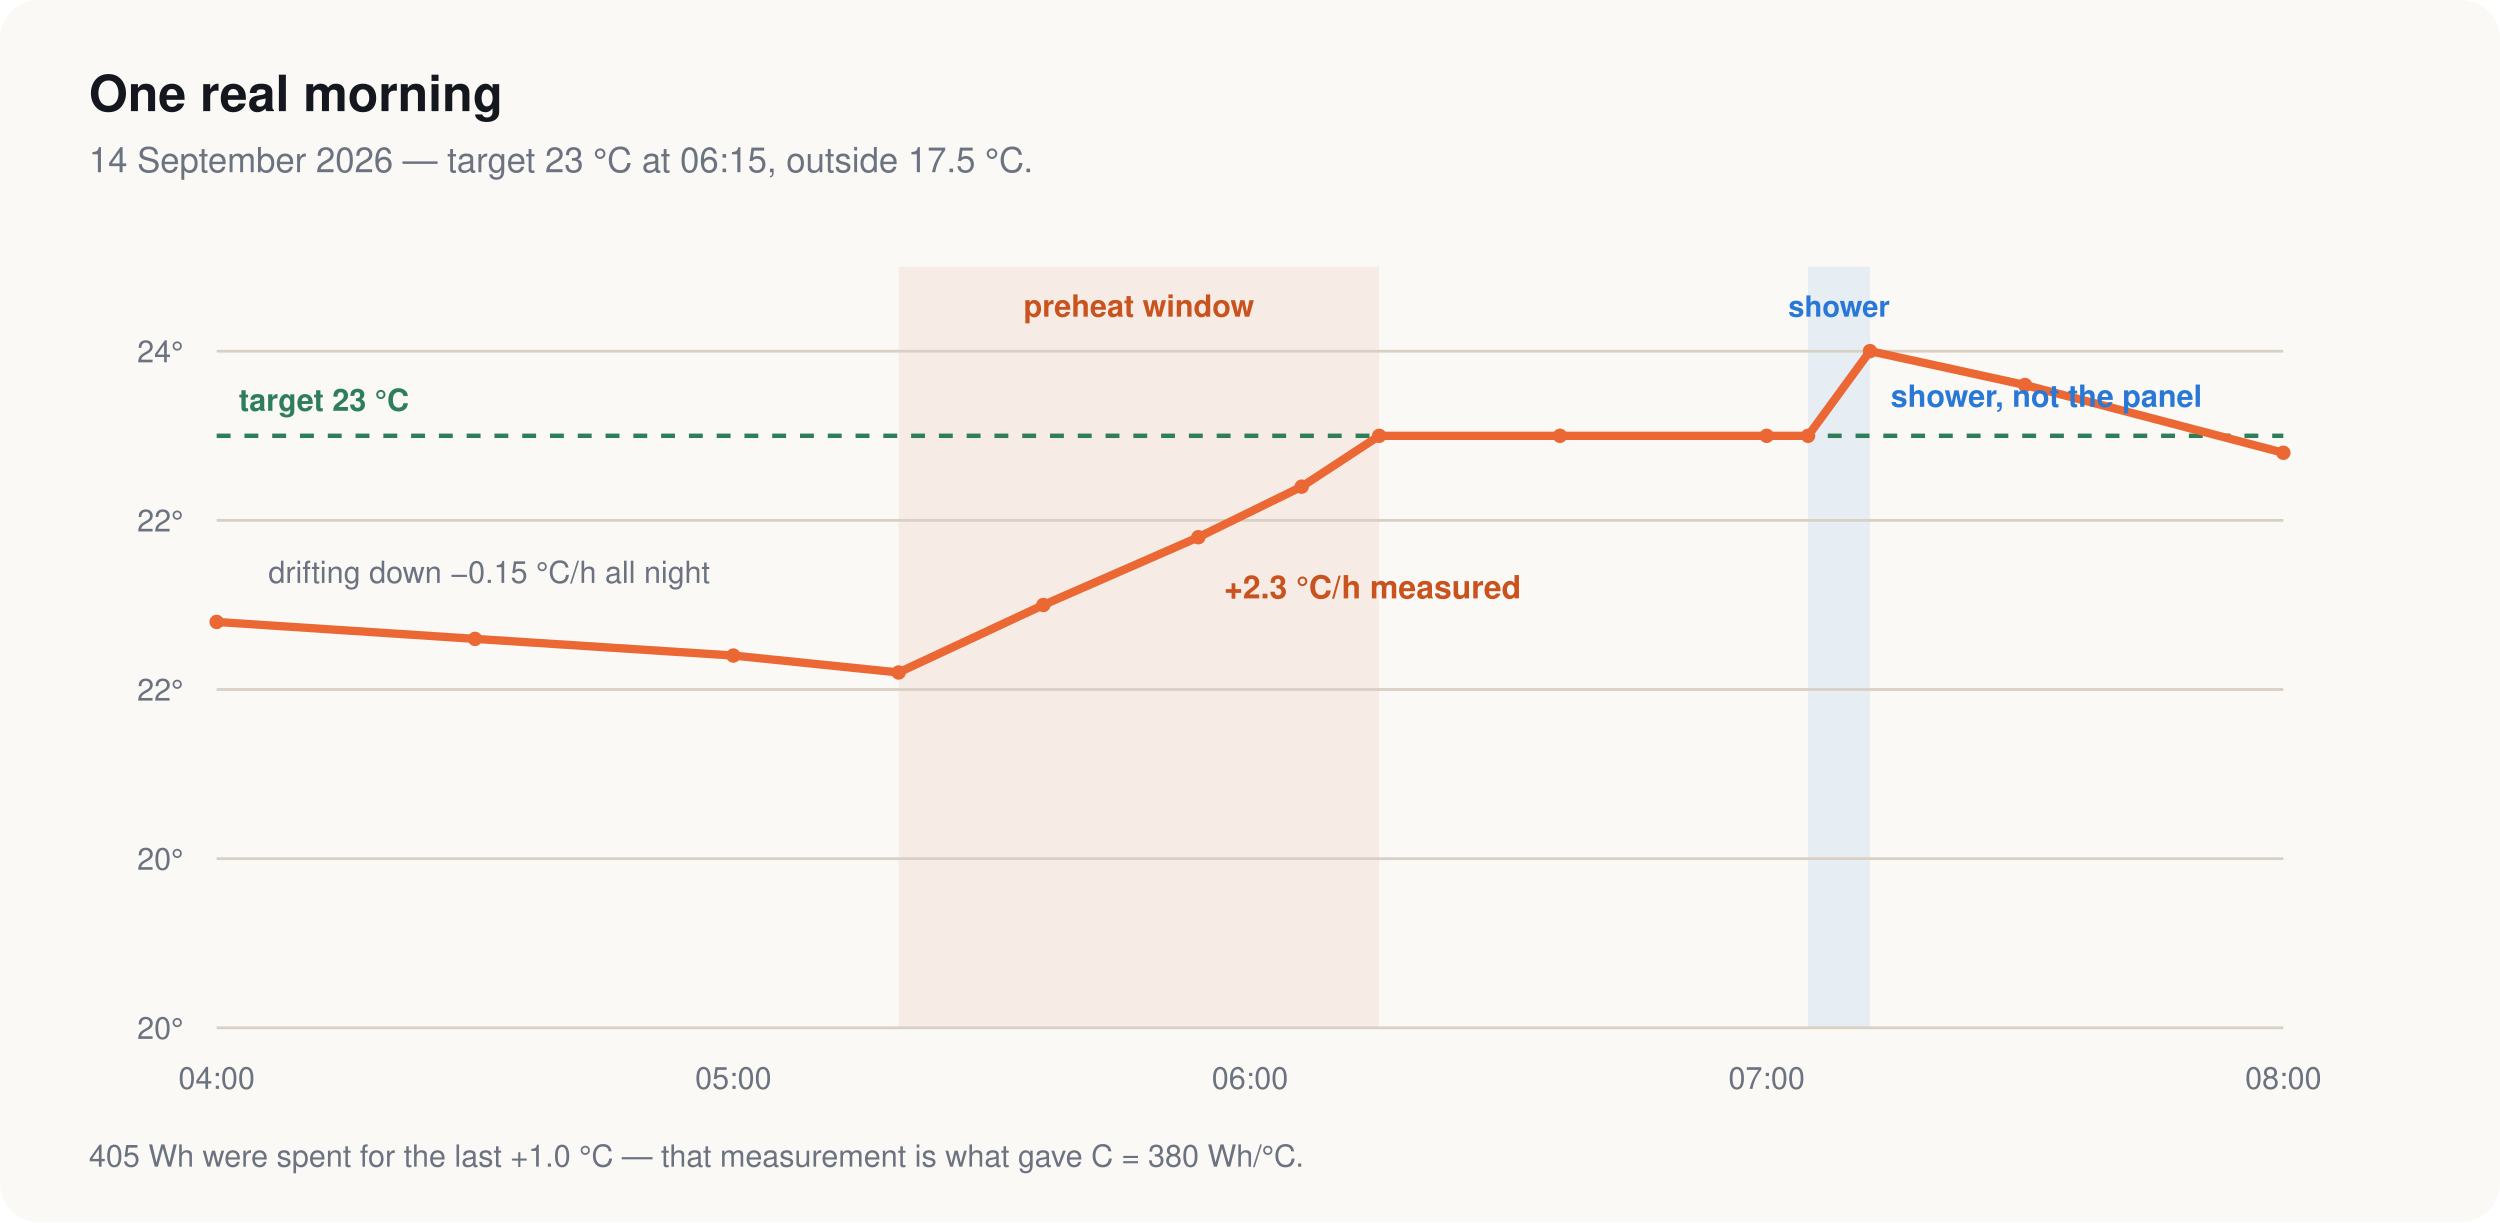
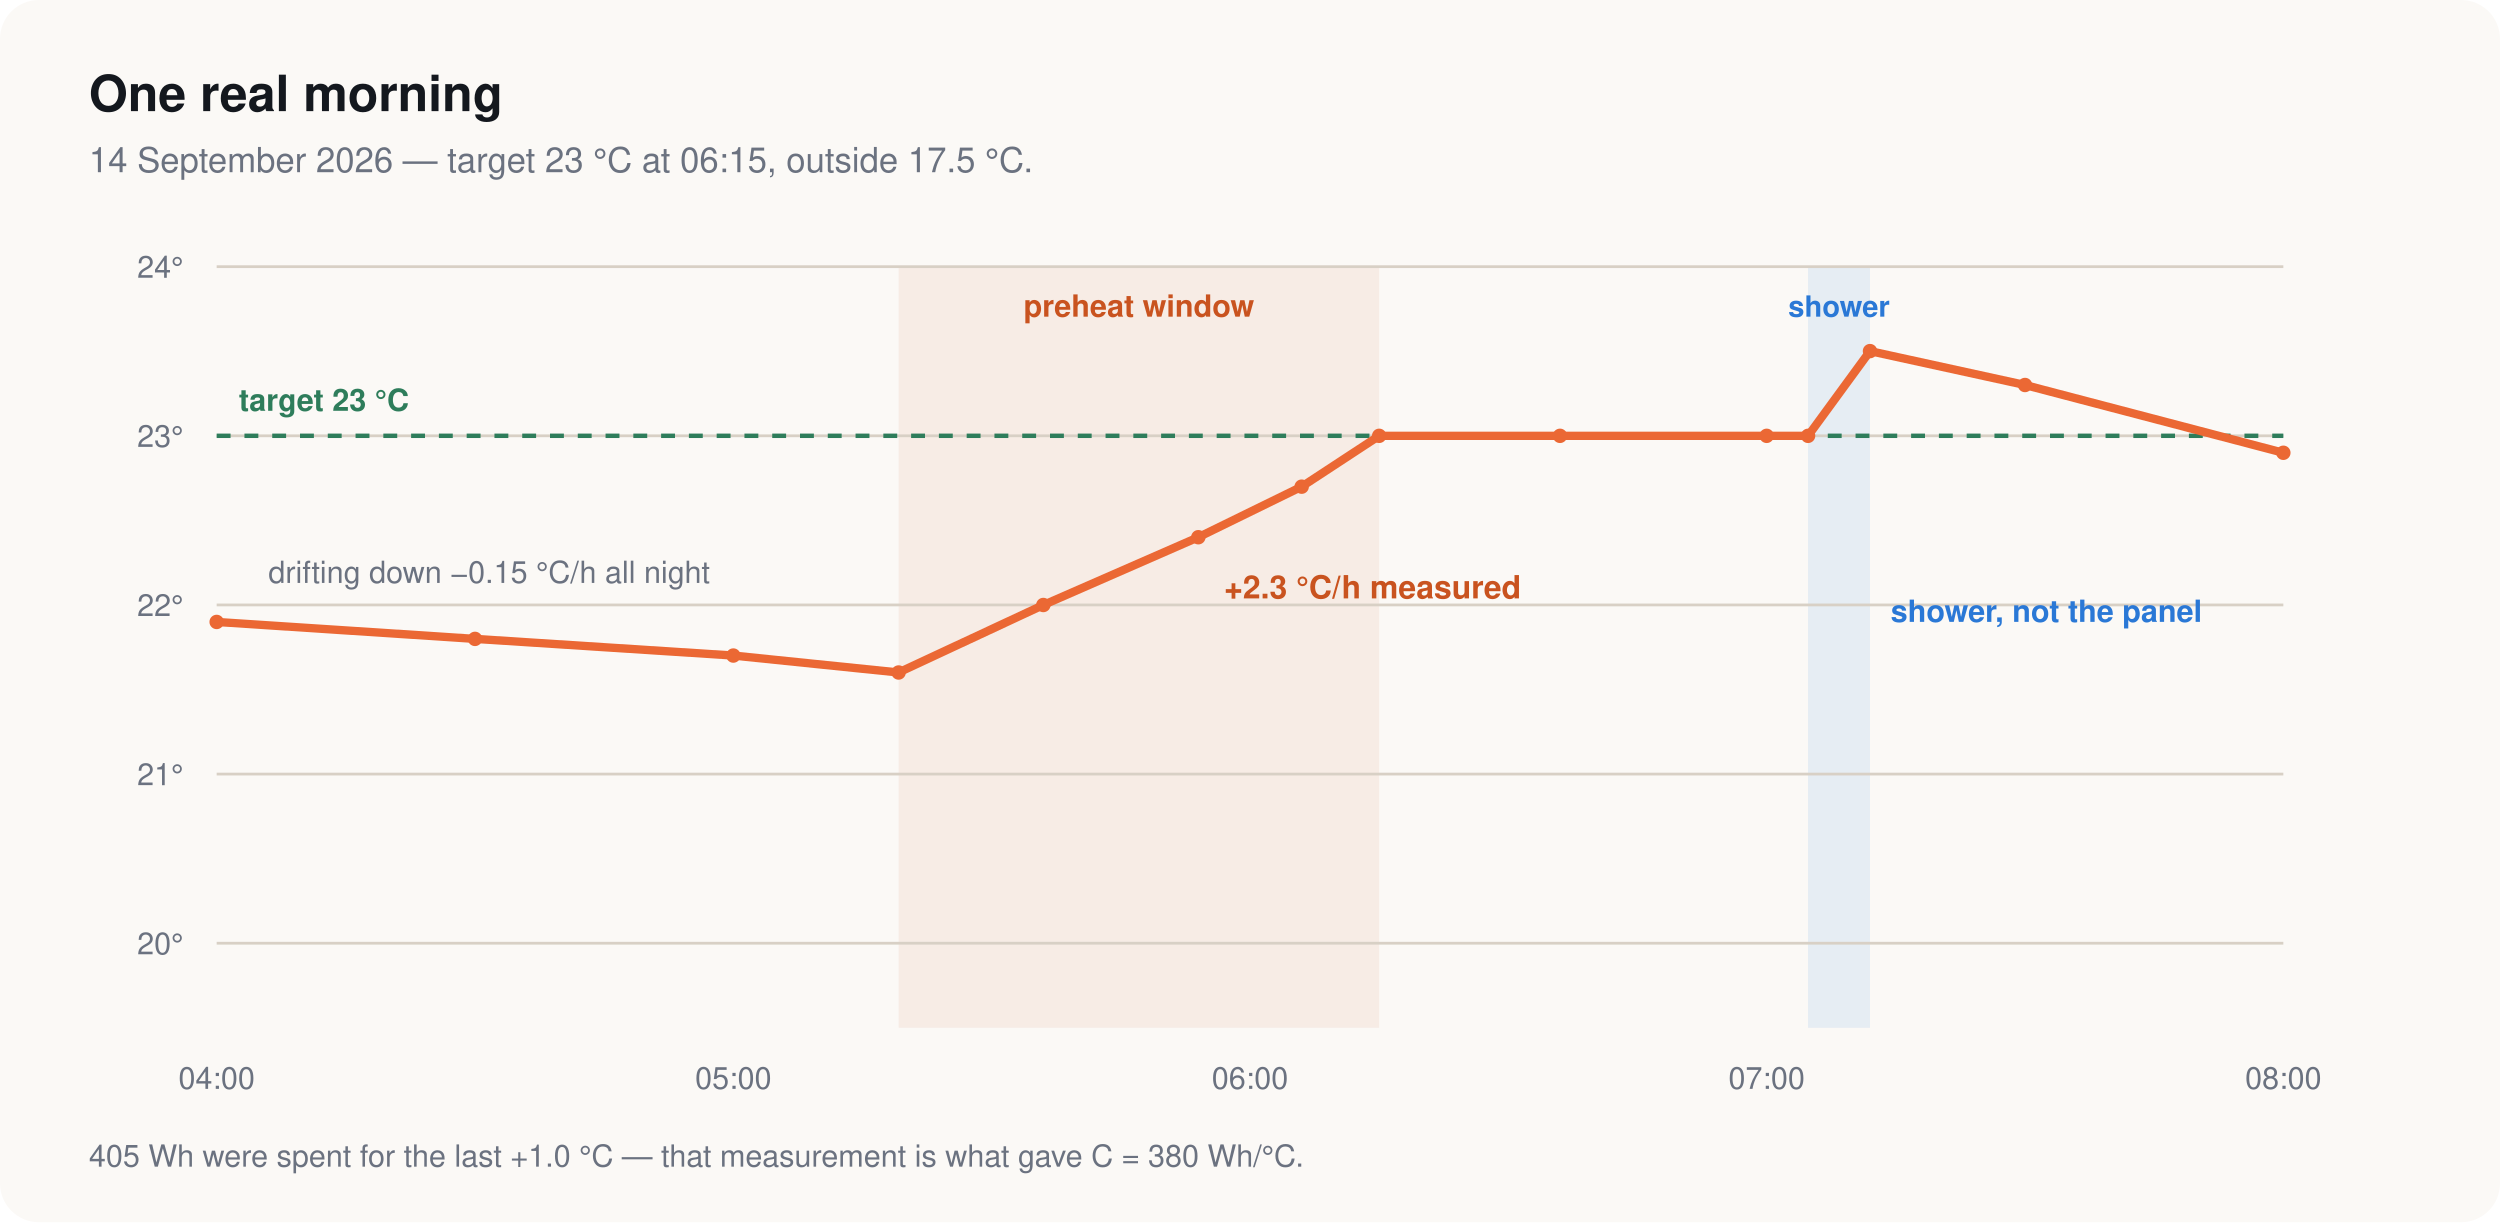
<svg xmlns="http://www.w3.org/2000/svg" width="900" height="440" viewBox="0 0 900 440" role="img" aria-label="Measured night">
  <rect width="900" height="440" rx="14" fill="#fbf9f6" />
  <defs>
    <marker id="a" viewBox="0 0 10 10" refX="9" refY="5" markerWidth="6" markerHeight="6" orient="auto-start-reverse">
      <path d="M 0 0 L 10 5 L 0 10 z" fill="#6b7280" />
    </marker>
  </defs>
  <text x="32" y="40" font-family="-apple-system, BlinkMacSystemFont, 'Segoe UI', Helvetica, Arial, sans-serif" font-size="18" fill="#14181e" text-anchor="start" font-weight="700" opacity="1.0">One real morning</text>
  <text x="32" y="62" font-family="-apple-system, BlinkMacSystemFont, 'Segoe UI', Helvetica, Arial, sans-serif" font-size="12.5" fill="#6b7280" text-anchor="start" font-weight="400" opacity="1.0">14 September 2026 — target 23 °C at 06:15, outside 17.5 °C.</text>
  <rect x="323.52" y="96" width="172.98" height="274" fill="#c9531f" opacity="0.08" />
  <text x="410.01" y="114" font-family="-apple-system, BlinkMacSystemFont, 'Segoe UI', Helvetica, Arial, sans-serif" font-size="11" fill="#c9531f" text-anchor="middle" font-weight="700" opacity="1.0">preheat window</text>
  <rect x="650.88" y="96" width="22.32" height="274" fill="#2a78d6" opacity="0.10" />
  <text x="662.04" y="114" font-family="-apple-system, BlinkMacSystemFont, 'Segoe UI', Helvetica, Arial, sans-serif" font-size="10.5" fill="#2a78d6" text-anchor="middle" font-weight="700" opacity="1.0">shower</text>
-   <line x1="78" y1="370.0" x2="822" y2="370.0" stroke="#d8d0c5" stroke-width="1" />
-   <text x="66" y="374.0" font-family="-apple-system, BlinkMacSystemFont, 'Segoe UI', Helvetica, Arial, sans-serif" font-size="11" fill="#6b7280" text-anchor="end" font-weight="400" opacity="1.0">20°</text>
-   <line x1="78" y1="309.111" x2="822" y2="309.111" stroke="#d8d0c5" stroke-width="1" />
-   <text x="66" y="313.111" font-family="-apple-system, BlinkMacSystemFont, 'Segoe UI', Helvetica, Arial, sans-serif" font-size="11" fill="#6b7280" text-anchor="end" font-weight="400" opacity="1.0">20°</text>
-   <line x1="78" y1="248.222" x2="822" y2="248.222" stroke="#d8d0c5" stroke-width="1" />
-   <text x="66" y="252.222" font-family="-apple-system, BlinkMacSystemFont, 'Segoe UI', Helvetica, Arial, sans-serif" font-size="11" fill="#6b7280" text-anchor="end" font-weight="400" opacity="1.0">22°</text>
-   <line x1="78" y1="187.333" x2="822" y2="187.333" stroke="#d8d0c5" stroke-width="1" />
-   <text x="66" y="191.333" font-family="-apple-system, BlinkMacSystemFont, 'Segoe UI', Helvetica, Arial, sans-serif" font-size="11" fill="#6b7280" text-anchor="end" font-weight="400" opacity="1.0">22°</text>
-   <line x1="78" y1="126.444" x2="822" y2="126.444" stroke="#d8d0c5" stroke-width="1" />
-   <text x="66" y="130.444" font-family="-apple-system, BlinkMacSystemFont, 'Segoe UI', Helvetica, Arial, sans-serif" font-size="11" fill="#6b7280" text-anchor="end" font-weight="400" opacity="1.0">24°</text>
+   <line x1="78" y1="339.556" x2="822" y2="339.556" stroke="#d8d0c5" stroke-width="1" />
+   <text x="66" y="343.556" font-family="-apple-system, BlinkMacSystemFont, 'Segoe UI', Helvetica, Arial, sans-serif" font-size="11" fill="#6b7280" text-anchor="end" font-weight="400" opacity="1.0">20°</text>
+   <line x1="78" y1="278.667" x2="822" y2="278.667" stroke="#d8d0c5" stroke-width="1" />
+   <text x="66" y="282.667" font-family="-apple-system, BlinkMacSystemFont, 'Segoe UI', Helvetica, Arial, sans-serif" font-size="11" fill="#6b7280" text-anchor="end" font-weight="400" opacity="1.0">21°</text>
+   <line x1="78" y1="217.778" x2="822" y2="217.778" stroke="#d8d0c5" stroke-width="1" />
+   <text x="66" y="221.778" font-family="-apple-system, BlinkMacSystemFont, 'Segoe UI', Helvetica, Arial, sans-serif" font-size="11" fill="#6b7280" text-anchor="end" font-weight="400" opacity="1.0">22°</text>
+   <line x1="78" y1="156.889" x2="822" y2="156.889" stroke="#d8d0c5" stroke-width="1" />
+   <text x="66" y="160.889" font-family="-apple-system, BlinkMacSystemFont, 'Segoe UI', Helvetica, Arial, sans-serif" font-size="11" fill="#6b7280" text-anchor="end" font-weight="400" opacity="1.0">23°</text>
+   <line x1="78" y1="96.0" x2="822" y2="96.0" stroke="#d8d0c5" stroke-width="1" />
+   <text x="66" y="100.0" font-family="-apple-system, BlinkMacSystemFont, 'Segoe UI', Helvetica, Arial, sans-serif" font-size="11" fill="#6b7280" text-anchor="end" font-weight="400" opacity="1.0">24°</text>
  <text x="78.0" y="392" font-family="-apple-system, BlinkMacSystemFont, 'Segoe UI', Helvetica, Arial, sans-serif" font-size="11" fill="#6b7280" text-anchor="middle" font-weight="400" opacity="1.0">04:00</text>
  <text x="264.0" y="392" font-family="-apple-system, BlinkMacSystemFont, 'Segoe UI', Helvetica, Arial, sans-serif" font-size="11" fill="#6b7280" text-anchor="middle" font-weight="400" opacity="1.0">05:00</text>
  <text x="450.0" y="392" font-family="-apple-system, BlinkMacSystemFont, 'Segoe UI', Helvetica, Arial, sans-serif" font-size="11" fill="#6b7280" text-anchor="middle" font-weight="400" opacity="1.0">06:00</text>
  <text x="636.0" y="392" font-family="-apple-system, BlinkMacSystemFont, 'Segoe UI', Helvetica, Arial, sans-serif" font-size="11" fill="#6b7280" text-anchor="middle" font-weight="400" opacity="1.0">07:00</text>
  <text x="822.0" y="392" font-family="-apple-system, BlinkMacSystemFont, 'Segoe UI', Helvetica, Arial, sans-serif" font-size="11" fill="#6b7280" text-anchor="middle" font-weight="400" opacity="1.0">08:00</text>
  <line x1="78" y1="156.889" x2="822" y2="156.889" stroke="#2e7d5b" stroke-width="1.6" stroke-dasharray="5 5" />
  <text x="86" y="147.889" font-family="-apple-system, BlinkMacSystemFont, 'Segoe UI', Helvetica, Arial, sans-serif" font-size="11" fill="#2e7d5b" text-anchor="start" font-weight="700" opacity="1.0">target 23 °C</text>
  <polyline points="78.0,223.9 171.0,230.0 264.0,236.0 323.5,242.1 375.6,217.8 431.4,193.4 468.6,175.2 496.5,156.9 561.6,156.9 636.0,156.9 650.9,156.9 673.2,126.4 729.0,138.6 822.0,163.0" fill="none" stroke="#eb6834" stroke-width="3" stroke-linejoin="round" stroke-linecap="round" />
  <circle cx="78.0" cy="223.9" r="2.6" fill="#eb6834" />
  <circle cx="171.0" cy="230.0" r="2.6" fill="#eb6834" />
  <circle cx="264.0" cy="236.0" r="2.6" fill="#eb6834" />
  <circle cx="323.5" cy="242.1" r="2.6" fill="#eb6834" />
  <circle cx="375.6" cy="217.8" r="2.6" fill="#eb6834" />
  <circle cx="431.4" cy="193.4" r="2.6" fill="#eb6834" />
  <circle cx="468.6" cy="175.2" r="2.6" fill="#eb6834" />
  <circle cx="496.5" cy="156.9" r="2.6" fill="#eb6834" />
  <circle cx="561.6" cy="156.9" r="2.6" fill="#eb6834" />
  <circle cx="636.0" cy="156.9" r="2.6" fill="#eb6834" />
  <circle cx="650.9" cy="156.9" r="2.6" fill="#eb6834" />
  <circle cx="673.2" cy="126.4" r="2.6" fill="#eb6834" />
  <circle cx="729.0" cy="138.6" r="2.6" fill="#eb6834" />
  <circle cx="822.0" cy="163.0" r="2.6" fill="#eb6834" />
  <line x1="78" y1="370" x2="78" y2="370" stroke="none" />
  <text x="96.6" y="209.867" font-family="-apple-system, BlinkMacSystemFont, 'Segoe UI', Helvetica, Arial, sans-serif" font-size="11" fill="#6b7280" text-anchor="start" font-weight="400" opacity="1.0">drifting down −0.15 °C/h all night</text>
  <text x="440.7" y="215.422" font-family="-apple-system, BlinkMacSystemFont, 'Segoe UI', Helvetica, Arial, sans-serif" font-size="11.5" fill="#c9531f" text-anchor="start" font-weight="700" opacity="1.0">+2.3 °C/h measured</text>
-   <text x="680.64" y="146.444" font-family="-apple-system, BlinkMacSystemFont, 'Segoe UI', Helvetica, Arial, sans-serif" font-size="11" fill="#2a78d6" text-anchor="start" font-weight="600" opacity="1.0">shower, not the panel</text>
+   <text x="680.64" y="223.867" font-family="-apple-system, BlinkMacSystemFont, 'Segoe UI', Helvetica, Arial, sans-serif" font-size="11" fill="#2a78d6" text-anchor="start" font-weight="600" opacity="1.0">shower, not the panel</text>
  <text x="32" y="420" font-family="-apple-system, BlinkMacSystemFont, 'Segoe UI', Helvetica, Arial, sans-serif" font-size="11" fill="#6b7280" text-anchor="start" font-weight="400" opacity="1.0">405 Wh were spent for the last +1.0 °C — that measurement is what gave C = 380 Wh/°C.</text>
</svg>
